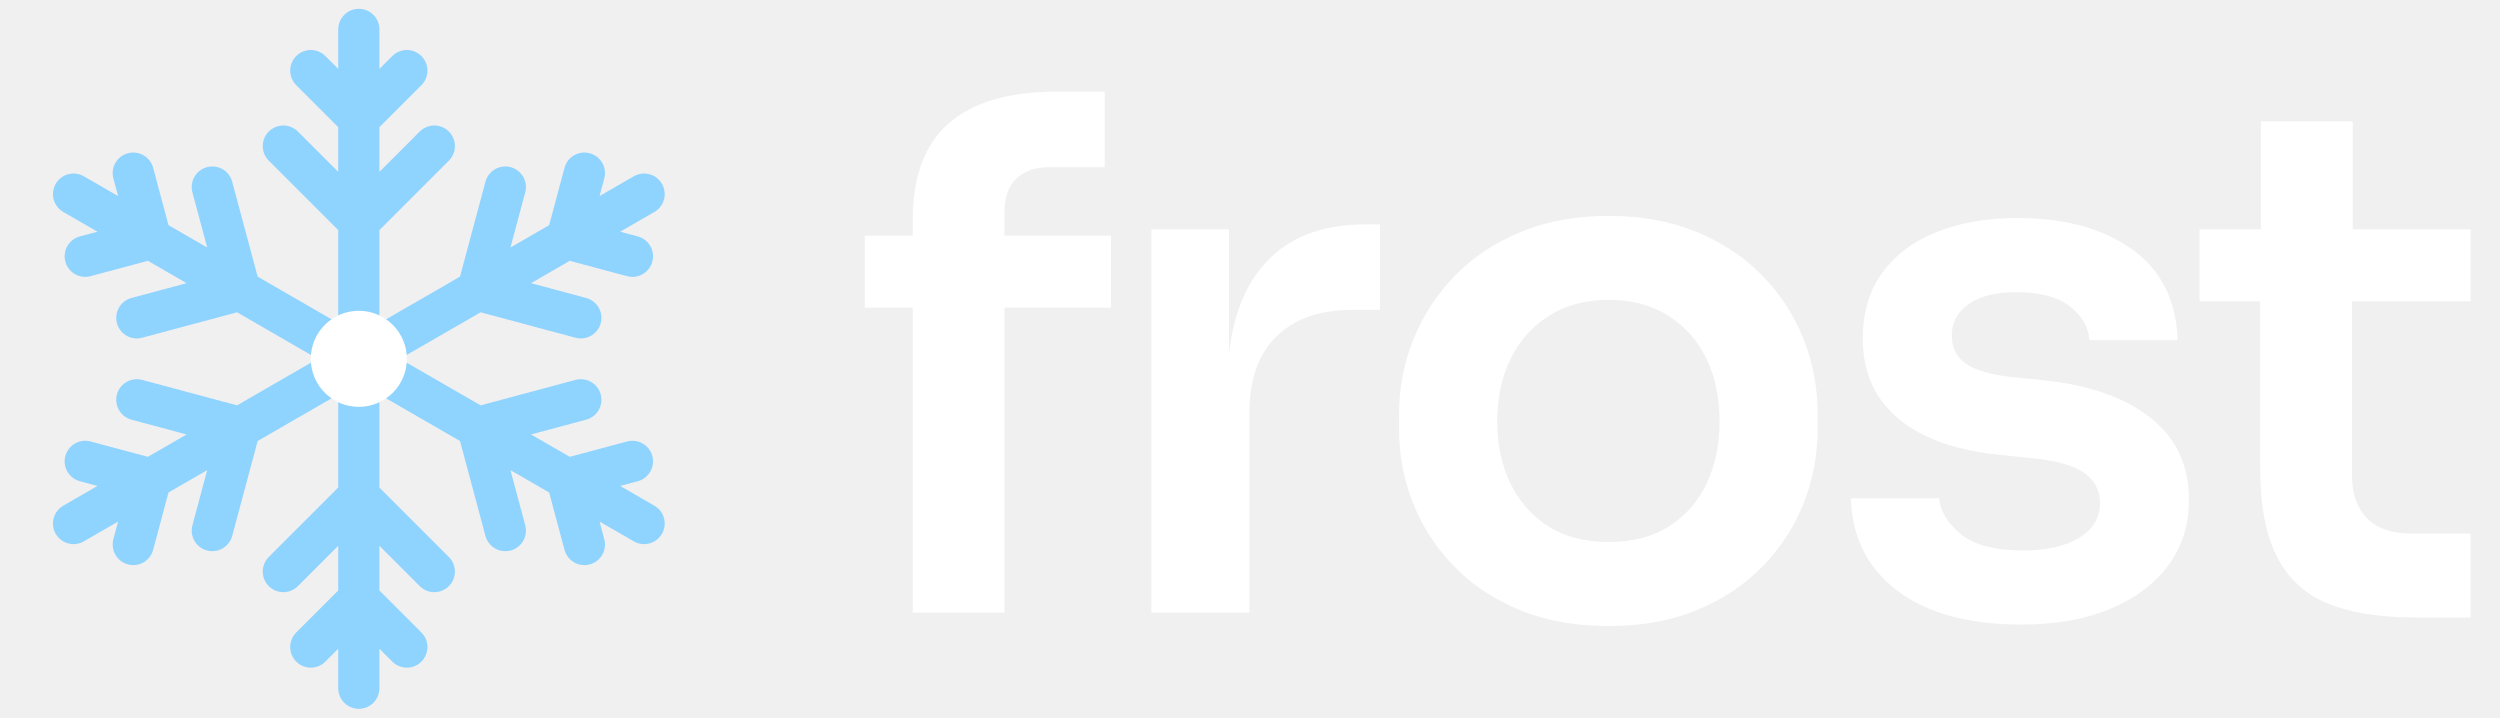
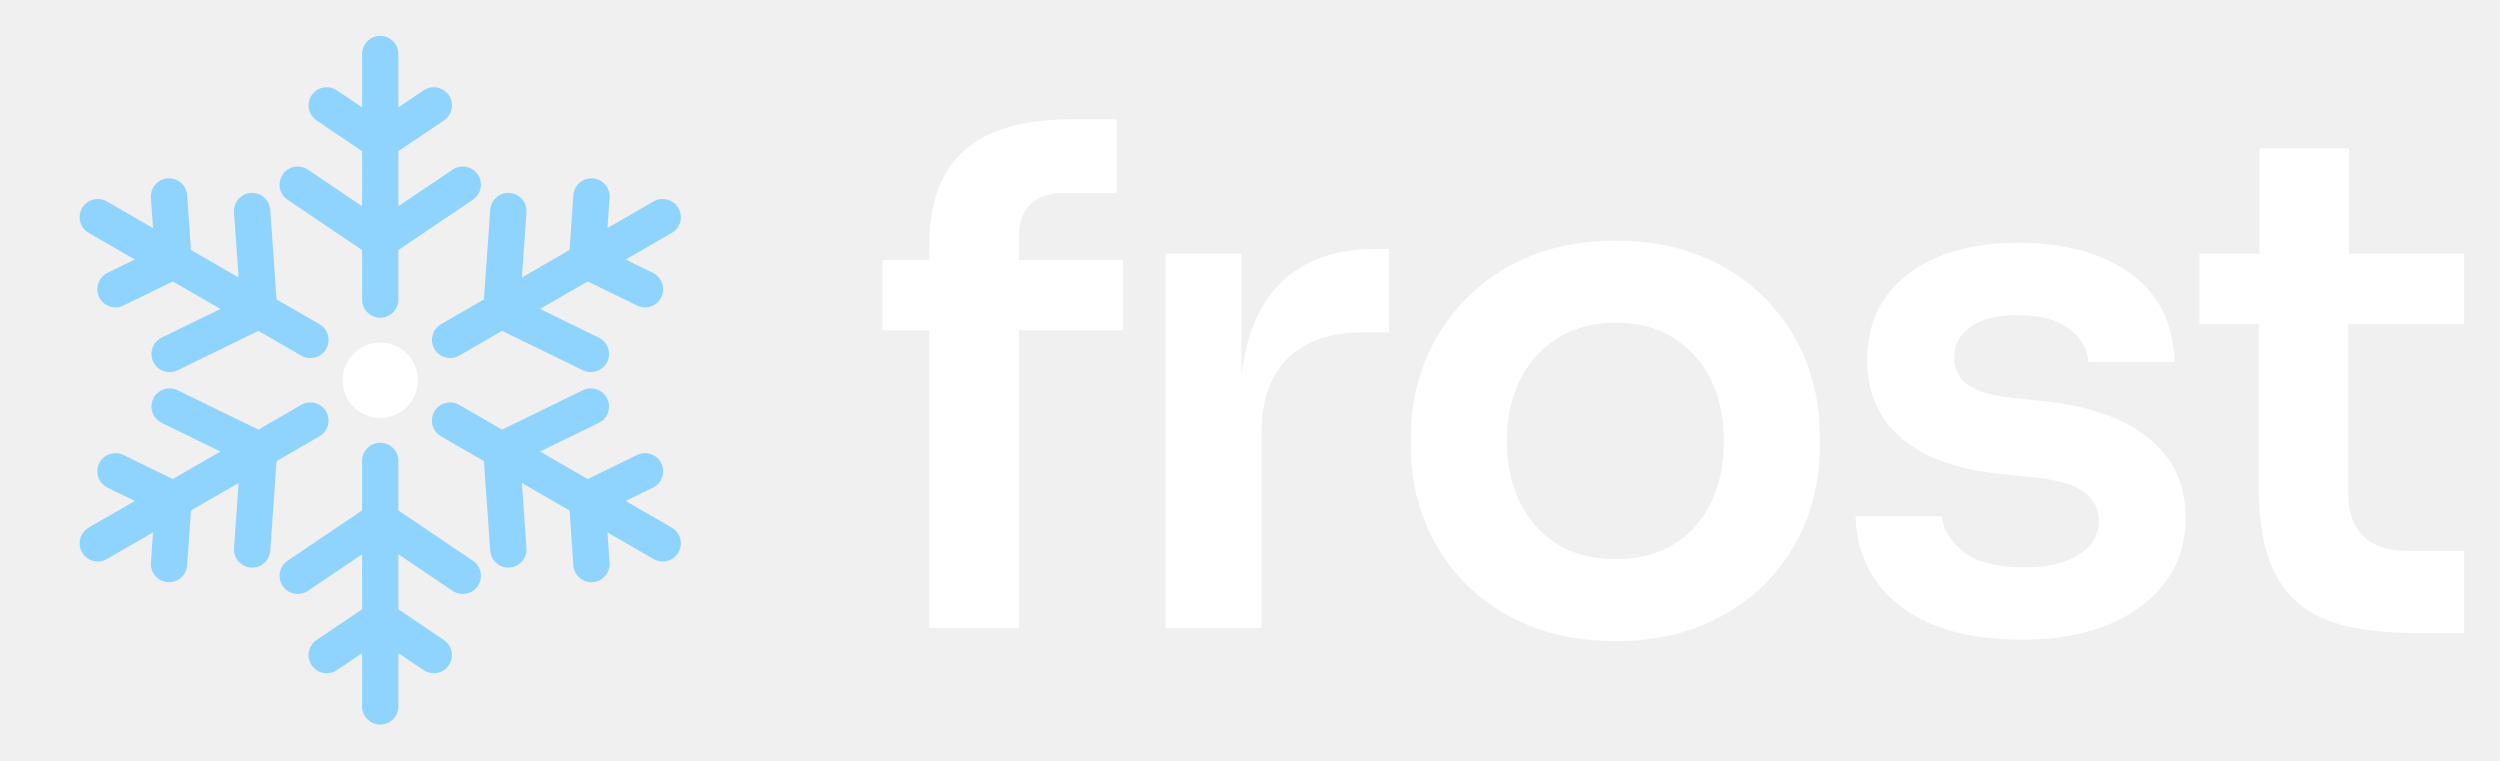
- <svg xmlns="http://www.w3.org/2000/svg" viewBox="7.2 7.2 340 97.6" role="img" aria-label="frost">
-   <g transform="translate(0 0) scale(0.93333)">
-     <path d="M60,60L60,12M60,40L49,29M60,40L71,29M60,25L53,18M60,25L67,18M60,60L101.57,36M77.32,50L81.35,34.97M77.32,50L92.35,54.03M90.31,42.5L92.87,32.94M90.31,42.5L99.87,45.06M60,60L101.57,84M77.32,70L92.35,65.97M77.32,70L81.35,85.03M90.31,77.5L99.87,74.94M90.31,77.5L92.87,87.06M60,60L60,108M60,80L71,91M60,80L49,91M60,95L67,102M60,95L53,102M60,60L18.43,84M42.68,70L38.65,85.03M42.68,70L27.65,65.97M29.69,77.5L27.13,87.06M29.69,77.5L20.13,74.94M60,60L18.43,36M42.68,50L27.65,54.03M42.68,50L38.65,34.97M29.69,42.5L20.13,45.06M29.69,42.5L27.13,32.94" fill="none" stroke="#8FD3FF" stroke-width="6" stroke-linecap="round" />
-     <circle cx="60" cy="60" r="7" fill="#FFFFFF" />
+ <svg xmlns="http://www.w3.org/2000/svg" viewBox="0 0 348.25 105.93" role="img" aria-label="frost">
+   <g transform="translate(-3.24 -3.24) scale(0.93679)">
+     <path d="M60,48L60,11.5M60,39.2L47.73,30.92M60,39.2L72.27,30.92M60,24.5L52.04,19.13M60,24.5L67.96,19.13M70.39,54L102,35.75M78.01,49.6L79.05,34.84M78.01,49.6L91.32,56.09M90.74,42.25L91.41,32.67M90.74,42.25L99.37,46.46M70.39,66L102,84.25M78.01,70.4L91.32,63.91M78.01,70.4L79.05,85.16M90.74,77.75L99.37,73.54M90.74,77.75L91.41,87.33M60,72L60,108.5M60,80.8L72.27,89.08M60,80.8L47.73,89.08M60,95.5L67.96,100.87M60,95.5L52.04,100.87M49.61,66L18,84.25M41.99,70.4L40.95,85.16M41.99,70.4L28.68,63.91M29.26,77.75L28.59,87.33M29.26,77.75L20.63,73.54M49.61,54L18,35.75M41.99,49.6L28.68,56.09M41.99,49.6L40.95,34.84M29.26,42.25L20.63,46.46M29.26,42.25L28.59,32.67" fill="none" stroke="#8FD3FF" stroke-width="5.4" stroke-linecap="round" />
+     <circle cx="60" cy="60" r="5.6" fill="#FFFFFF" />
  </g>
-   <path d="M131.33 90.51V49.04H124.8V39.25H131.33V37.14Q131.33 28.21 136.27 23.94Q141.22 19.66 150.91 19.66H157.44V29.94H149.95Q146.98 29.94 145.39 31.52Q143.81 33.1 143.81 35.98V39.25H158.3V49.04H143.81V90.51ZM163.78 90.51V38.38H174.34V55.28Q175.2 47.79 178.85 43.47Q183.65 37.71 192.96 37.71H194.88V49.33H191.23Q184.51 49.33 180.82 52.93Q177.12 56.53 177.12 63.34V90.51ZM225.98 92.34Q219.07 92.34 213.79 90.13Q208.51 87.92 204.86 84.13Q201.22 80.34 199.34 75.54Q197.47 70.74 197.47 65.55V63.54Q197.47 58.16 199.44 53.31Q201.41 48.46 205.1 44.67Q208.8 40.88 214.08 38.72Q219.36 36.56 225.98 36.56Q232.61 36.56 237.89 38.72Q243.17 40.88 246.86 44.67Q250.56 48.46 252.48 53.31Q254.4 58.16 254.4 63.54V65.55Q254.4 70.74 252.53 75.54Q250.66 80.34 247.01 84.13Q243.36 87.92 238.08 90.13Q232.8 92.34 225.98 92.34ZM225.98 80.91Q230.88 80.91 234.24 78.75Q237.6 76.59 239.33 72.9Q241.06 69.2 241.06 64.5Q241.06 59.7 239.28 56Q237.5 52.3 234.1 50.14Q230.69 47.98 225.98 47.98Q221.28 47.98 217.87 50.14Q214.46 52.3 212.64 56Q210.82 59.7 210.82 64.5Q210.82 69.2 212.59 72.9Q214.37 76.59 217.73 78.75Q221.09 80.91 225.98 80.91ZM282.14 92.14Q271.39 92.14 265.3 87.58Q259.2 83.02 258.91 74.96H270.91Q271.2 77.65 273.89 79.86Q276.58 82.06 282.34 82.06Q287.14 82.06 289.97 80.34Q292.8 78.61 292.8 75.63Q292.8 73.04 290.64 71.5Q288.48 69.97 283.3 69.49L278.69 69.01Q269.95 68.05 265.25 64.02Q260.54 59.98 260.54 53.26Q260.54 47.89 263.23 44.24Q265.92 40.59 270.67 38.72Q275.42 36.85 281.57 36.85Q291.17 36.85 297.12 41.07Q303.07 45.3 303.36 53.46H291.36Q291.17 50.77 288.67 48.85Q286.18 46.93 281.47 46.93Q277.25 46.93 274.94 48.56Q272.64 50.19 272.64 52.78Q272.64 55.28 274.51 56.62Q276.38 57.97 280.61 58.45L285.22 58.93Q294.43 59.89 299.66 64.02Q304.9 68.14 304.9 75.15Q304.9 80.34 302.06 84.13Q299.23 87.92 294.14 90.03Q289.06 92.14 282.14 92.14ZM335.71 91.18Q328.51 91.18 323.86 89.31Q319.2 87.44 316.9 82.98Q314.59 78.51 314.59 70.93V48.18H306.34V38.38H314.69V23.7H327.17V38.38H343.2V48.18H327.07V71.79Q327.07 75.63 329.14 77.7Q331.2 79.76 335.04 79.76H343.2V91.18Z" fill="#FFFFFF" />
+   <path d="M129.46 87.48V46H122.93V36.21H129.46V34.1Q129.46 25.17 134.4 20.9Q139.34 16.63 149.04 16.63H155.57V26.9H148.08Q145.1 26.9 143.52 28.48Q141.94 30.07 141.94 32.95V36.21H156.43V46H141.94V87.48ZM162.38 87.48V35.35H172.94V52.24Q173.81 44.76 177.46 40.44Q182.26 34.68 191.57 34.68H193.49V46.29H189.84Q183.12 46.29 179.42 49.89Q175.73 53.49 175.73 60.31V87.48ZM225.07 89.3Q218.16 89.3 212.88 87.09Q207.6 84.88 203.95 81.09Q200.3 77.3 198.43 72.5Q196.56 67.7 196.56 62.52V60.5Q196.56 55.12 198.53 50.28Q200.5 45.43 204.19 41.64Q207.89 37.84 213.17 35.68Q218.45 33.52 225.07 33.52Q231.7 33.52 236.98 35.68Q242.26 37.84 245.95 41.64Q249.65 45.43 251.57 50.28Q253.49 55.12 253.49 60.5V62.52Q253.49 67.7 251.62 72.5Q249.74 77.3 246.1 81.09Q242.45 84.88 237.17 87.09Q231.89 89.3 225.07 89.3ZM225.07 77.88Q229.97 77.88 233.33 75.72Q236.69 73.56 238.42 69.86Q240.14 66.16 240.14 61.46Q240.14 56.66 238.37 52.96Q236.59 49.27 233.18 47.11Q229.78 44.95 225.07 44.95Q220.37 44.95 216.96 47.11Q213.55 49.27 211.73 52.96Q209.9 56.66 209.9 61.46Q209.9 66.16 211.68 69.86Q213.46 73.56 216.82 75.72Q220.18 77.88 225.07 77.88ZM281.71 89.11Q270.96 89.11 264.86 84.55Q258.77 79.99 258.48 71.92H270.48Q270.77 74.61 273.46 76.82Q276.14 79.03 281.9 79.03Q286.7 79.03 289.54 77.3Q292.37 75.57 292.37 72.6Q292.37 70 290.21 68.47Q288.05 66.93 282.86 66.45L278.26 65.97Q269.52 65.01 264.82 60.98Q260.11 56.95 260.11 50.23Q260.11 44.85 262.8 41.2Q265.49 37.56 270.24 35.68Q274.99 33.81 281.14 33.81Q290.74 33.81 296.69 38.04Q302.64 42.26 302.93 50.42H290.93Q290.74 47.73 288.24 45.81Q285.74 43.89 281.04 43.89Q276.82 43.89 274.51 45.52Q272.21 47.16 272.21 49.75Q272.21 52.24 274.08 53.59Q275.95 54.93 280.18 55.41L284.78 55.89Q294 56.85 299.23 60.98Q304.46 65.11 304.46 72.12Q304.46 77.3 301.63 81.09Q298.8 84.88 293.71 87Q288.62 89.11 281.71 89.11ZM335.76 88.15Q328.56 88.15 323.9 86.28Q319.25 84.4 316.94 79.94Q314.64 75.48 314.64 67.89V45.14H306.38V35.35H314.74V20.66H327.22V35.35H343.25V45.14H327.12V68.76Q327.12 72.6 329.18 74.66Q331.25 76.72 335.09 76.72H343.25V88.15Z" fill="#FFFFFF" />
</svg>
